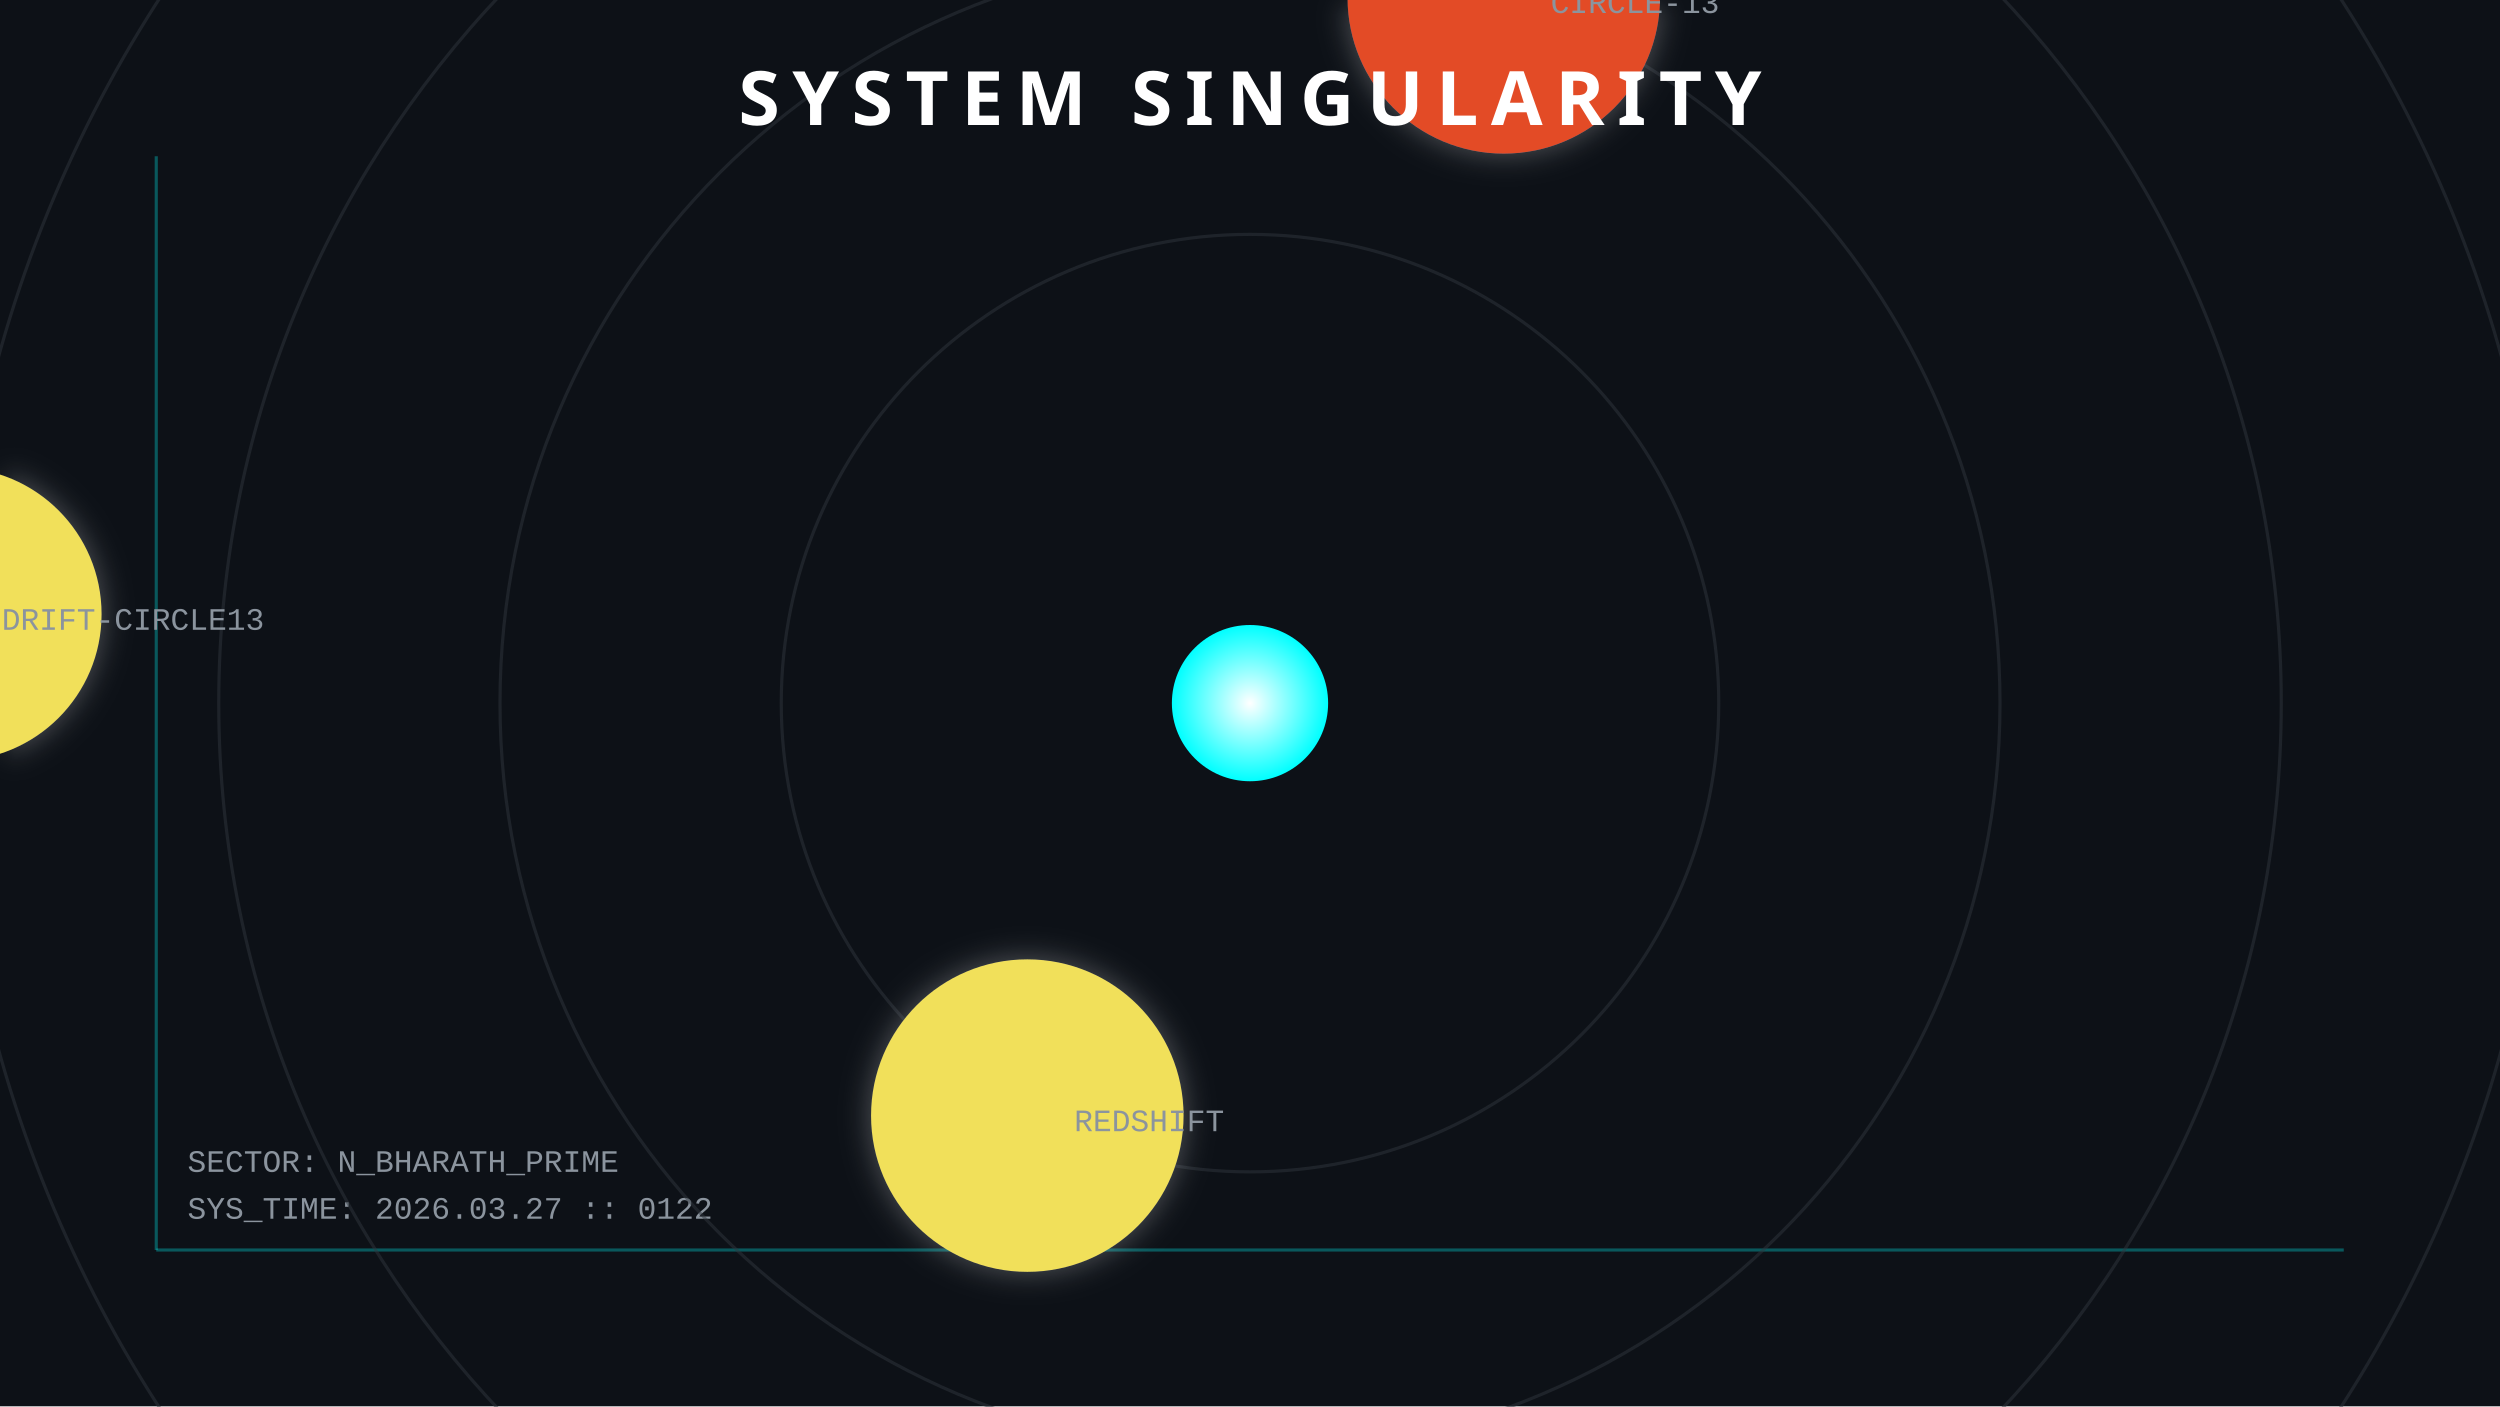
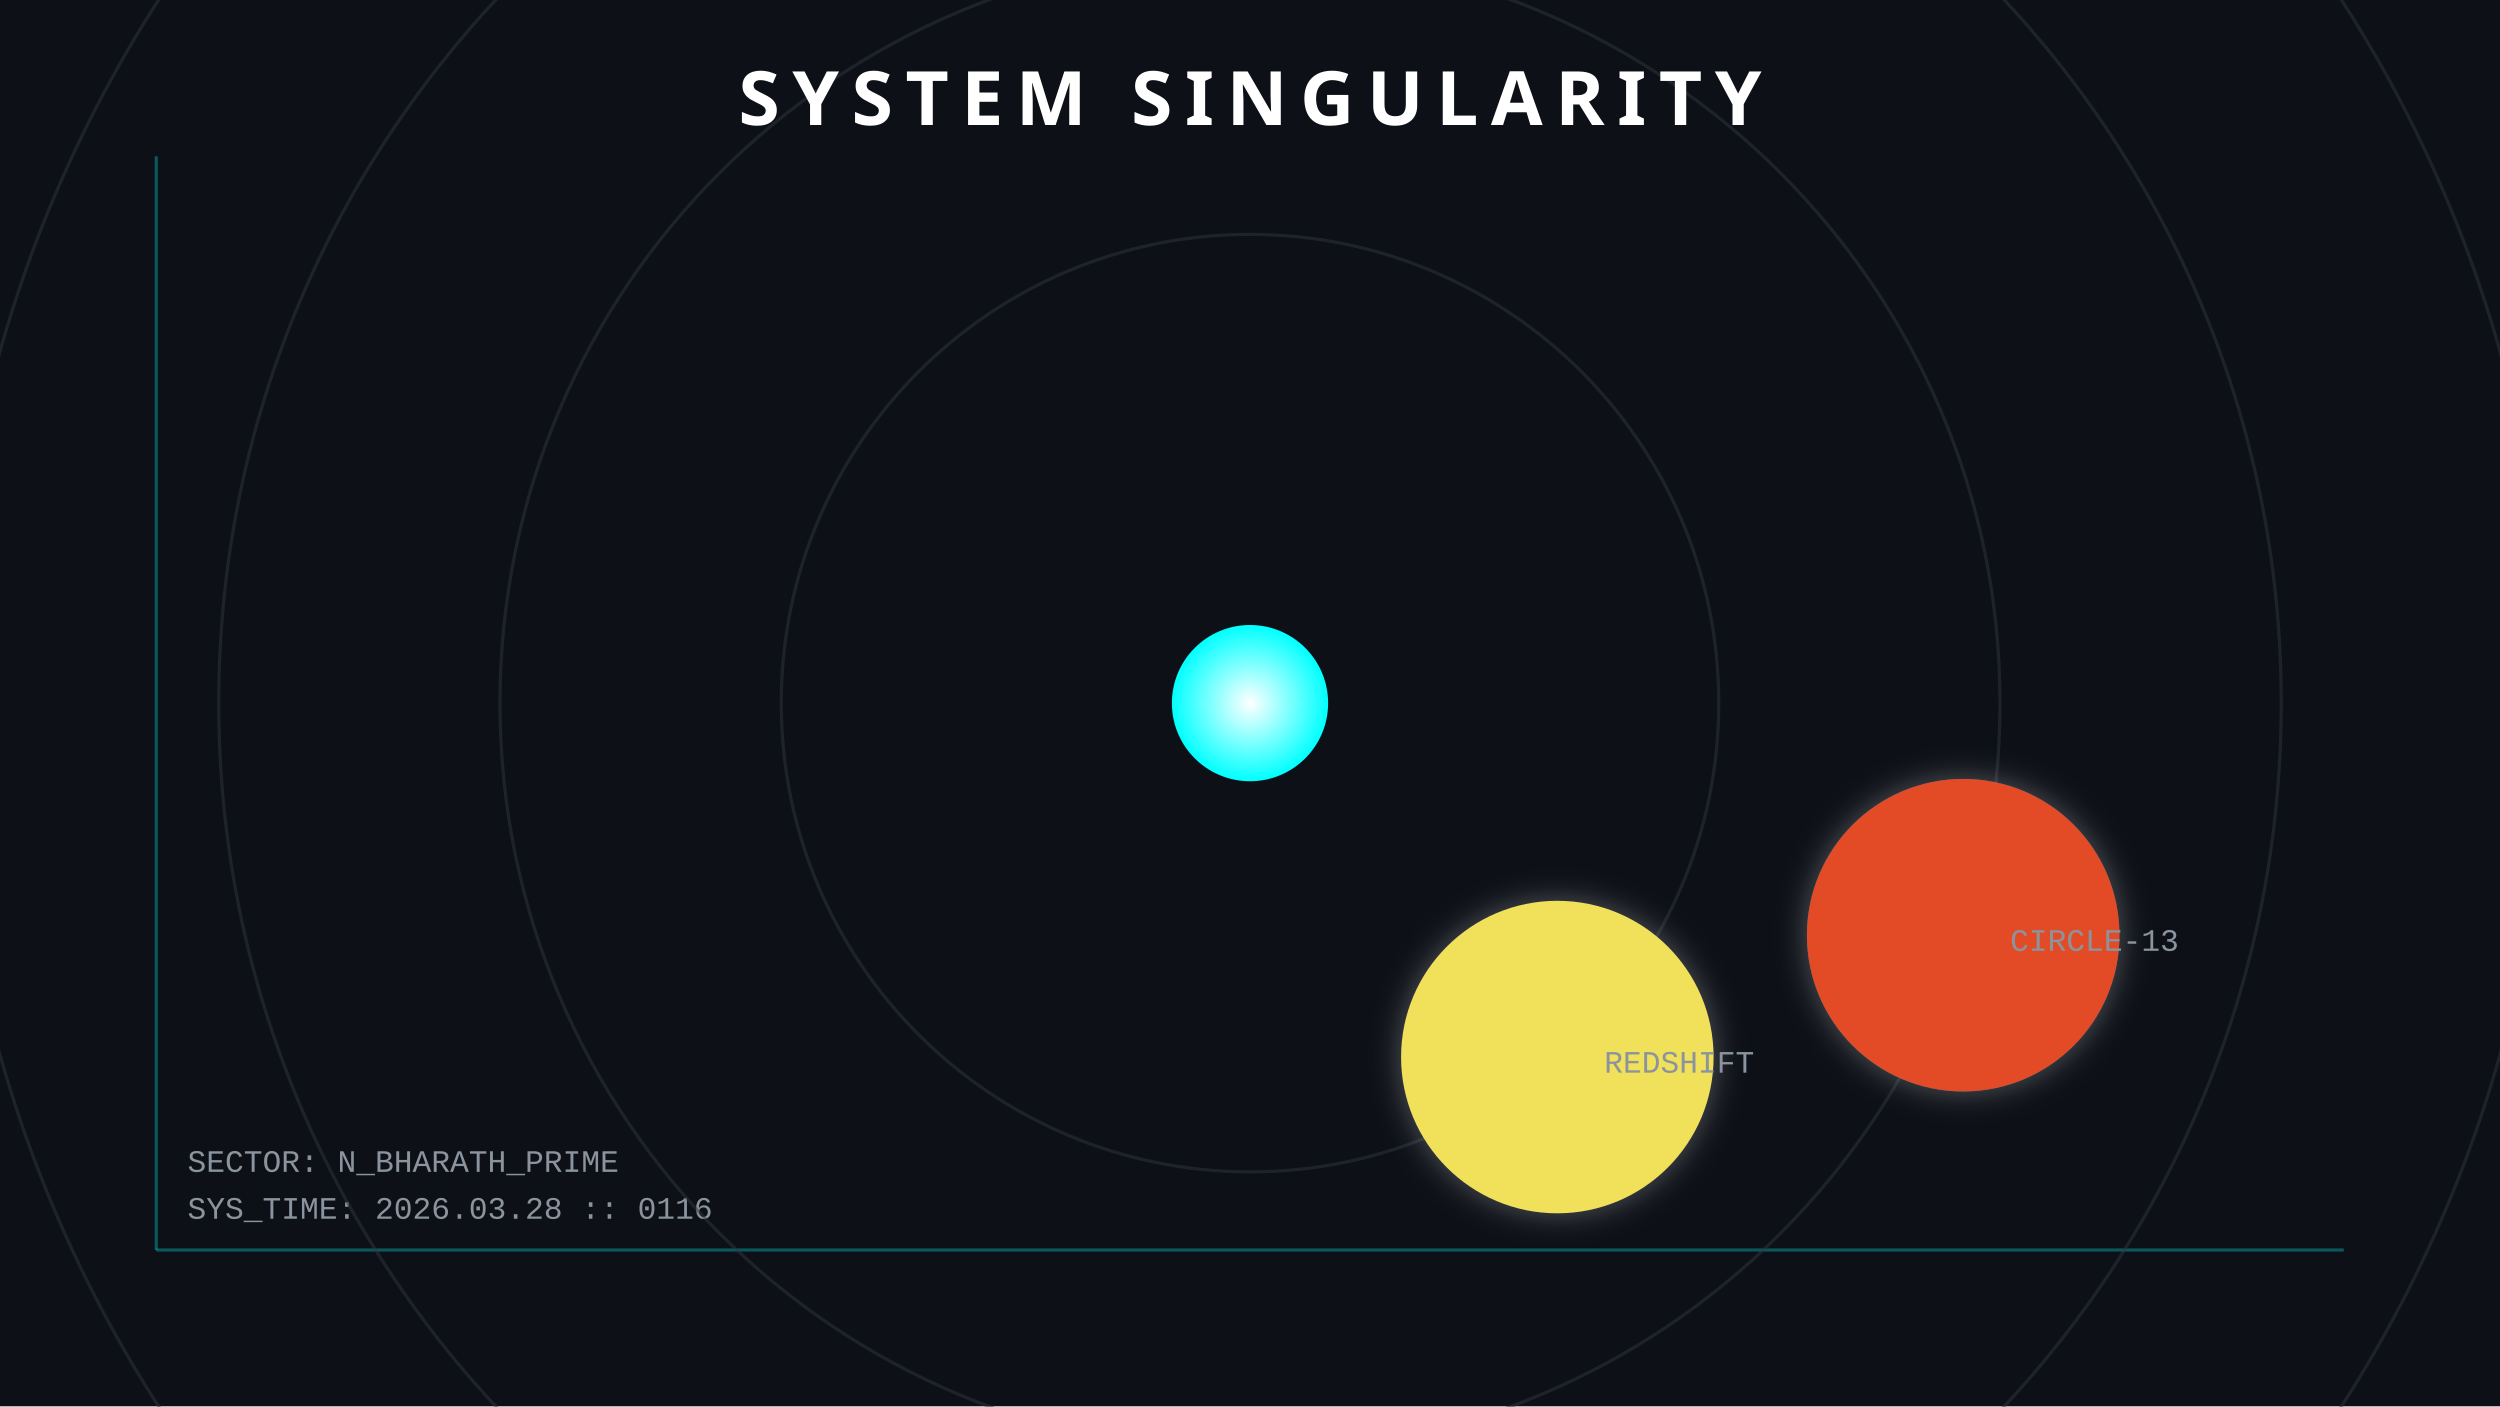
<svg xmlns="http://www.w3.org/2000/svg" width="800" height="450">
  <style>
        .orbit { fill: none; stroke: #30363d; stroke-width: 1; opacity: 0.5; }
        .planet { filter: drop-shadow(0 0 5px rgba(255,255,255,0.3)); }
        .text { font-family: 'Courier New', monospace; fill: #8b949e; font-size: 10px; }
        .title { font-family: sans-serif; fill: white; font-weight: bold; font-size: 24px; letter-spacing: 4px; }
        .hud-line { stroke: #00ffff; stroke-width: 1; opacity: 0.3; }
        
        /* ANIMATIONS */
        @keyframes pulse { 0% { r: 25; opacity: 0.8; } 50% { r: 30; opacity: 0.4; } 100% { r: 25; opacity: 0.8; } }
        .sun { animation: pulse 4s infinite; }
    </style>
  <rect width="100%" height="100%" fill="#0d1117" />
  <line x1="50" y1="50" x2="50" y2="400" class="hud-line" />
  <line x1="50" y1="400" x2="750" y2="400" class="hud-line" />
-   <text x="60" y="390" class="text">SYS_TIME: 2026.03.27 :: 0122</text>
+   <text x="60" y="390" class="text">SYS_TIME: 2026.03.28 :: 0116</text>
  <text x="60" y="375" class="text">SECTOR: N_BHARATH_PRIME</text>
  <circle cx="400" cy="225" r="25" fill="url(#grad1)" class="sun" />
  <defs>
    <radialGradient id="grad1" cx="50%" cy="50%" r="50%" fx="50%" fy="50%">
      <stop offset="0%" style="stop-color:white;stop-opacity:1" />
      <stop offset="100%" style="stop-color:#00ffff;stop-opacity:1" />
    </radialGradient>
  </defs>
  <circle cx="400" cy="225" r="150.0" class="orbit" />
-   <circle cx="328.74" cy="356.993" r="50" fill="#f1e05a" class="planet" />
-   <text x="343.74" y="361.993" class="text" fill="white">REDSHIFT</text>
+   <circle cx="498.348" cy="338.259" r="50" fill="#f1e05a" class="planet" />
+   <text x="513.348" y="343.259" class="text" fill="white">REDSHIFT</text>
  <circle cx="400" cy="225" r="240.0" class="orbit" />
-   <circle cx="481.207" cy="-0.844" r="50" fill="#e34c26" class="planet" />
-   <text x="496.207" y="4.156" class="text" fill="white">CIRCLE-13</text>
+   <circle cx="628.221" cy="299.265" r="50" fill="#e34c26" class="planet" />
+   <text x="643.221" y="304.265" class="text" fill="white">CIRCLE-13</text>
  <circle cx="400" cy="225" r="330.0" class="orbit" />
-   <circle cx="240.04" cy="513.64" r="50" fill="#e34c26" class="planet" />
-   <text x="255.04" y="518.64" class="text" fill="white">ALVRYN-AI</text>
+   <circle cx="268.582" cy="-77.703" r="50" fill="#e34c26" class="planet" />
+   <text x="283.582" y="-72.703" class="text" fill="white">ALVRYN-AI</text>
  <circle cx="400" cy="225" r="415.422" class="orbit" />
-   <circle cx="-14.445" cy="196.532" r="46.948" fill="#f1e05a" class="planet" />
-   <text x="0.555" y="201.532" class="text" fill="white">DRIFT-CIRCLE13</text>
+   <circle cx="449.523" cy="-187.46" r="46.948" fill="#f1e05a" class="planet" />
+   <text x="464.523" y="-182.46" class="text" fill="white">DRIFT-CIRCLE13</text>
  <circle cx="400" cy="225" r="461.81" class="orbit" />
-   <circle cx="847.575" cy="111.226" r="20.925" fill="#2b7489" class="planet" />
-   <text x="862.575" y="116.226" class="text" fill="white">DSATM-EXAM-SYSTEM-</text>
-   <circle cx="400" cy="225" r="504.885" class="orbit" />
-   <circle cx="539.261" cy="-260.299" r="18.717" fill="#8b949e" class="planet" />
-   <text x="554.261" y="-255.299" class="text" fill="white">NBHARATH1306</text>
-   <circle cx="400" cy="225" r="547.117" class="orbit" />
-   <circle cx="795.647" cy="-152.89" r="18.155" fill="#e34c26" class="planet" />
-   <text x="810.647" y="-147.89" class="text" fill="white">WEBSITE-EQUDATOR-TRADING-PLATFORM</text>
-   <circle cx="400" cy="225" r="577.95" class="orbit" />
-   <circle cx="917.662" cy="-32.007" r="10.555" fill="#8b949e" class="planet" />
-   <text x="932.662" y="-27.007" class="text" fill="white">FLASK</text>
-   <circle cx="400" cy="225" r="608.223" class="orbit" />
-   <circle cx="537.147" cy="-367.559" r="10.182" fill="#8b949e" class="planet" />
-   <text x="552.147" y="-362.559" class="text" fill="white">HCF-INTERNSHIP</text>
-   <circle cx="400" cy="225" r="637.092" class="orbit" />
-   <circle cx="165.143" cy="-367.223" r="9.246" fill="#8b949e" class="planet" />
+   <circle cx="857.417" cy="161.459" r="20.925" fill="#2b7489" class="planet" />
+   <text x="872.417" y="166.459" class="text" fill="white">DSATM-EXAM-SYSTEM-</text>
+   <circle cx="400" cy="225" r="504.887" class="orbit" />
+   <circle cx="671.873" cy="650.436" r="18.718" fill="#8b949e" class="planet" />
+   <text x="686.873" y="655.436" class="text" fill="white">NBHARATH1306</text>
+   <circle cx="400" cy="225" r="547.119" class="orbit" />
+   <circle cx="441.545" cy="770.539" r="18.155" fill="#e34c26" class="planet" />
+   <text x="456.545" y="775.539" class="text" fill="white">WEBSITE-EQUDATOR-TRADING-PLATFORM</text>
+   <circle cx="400" cy="225" r="577.952" class="orbit" />
+   <circle cx="-48.409" cy="-139.633" r="10.555" fill="#8b949e" class="planet" />
+   <text x="-33.409" y="-134.633" class="text" fill="white">FLASK</text>
+   <circle cx="400" cy="225" r="608.225" class="orbit" />
+   <circle cx="1004.272" cy="155.77" r="10.182" fill="#8b949e" class="planet" />
+   <text x="1019.272" y="160.77" class="text" fill="white">HCF-INTERNSHIP</text>
+   <circle cx="400" cy="225" r="637.094" class="orbit" />
+   <circle cx="52.792" cy="759.167" r="9.246" fill="#8b949e" class="planet" />
  <text x="400" y="40" text-anchor="middle" class="title">SYSTEM SINGULARITY</text>
</svg>
